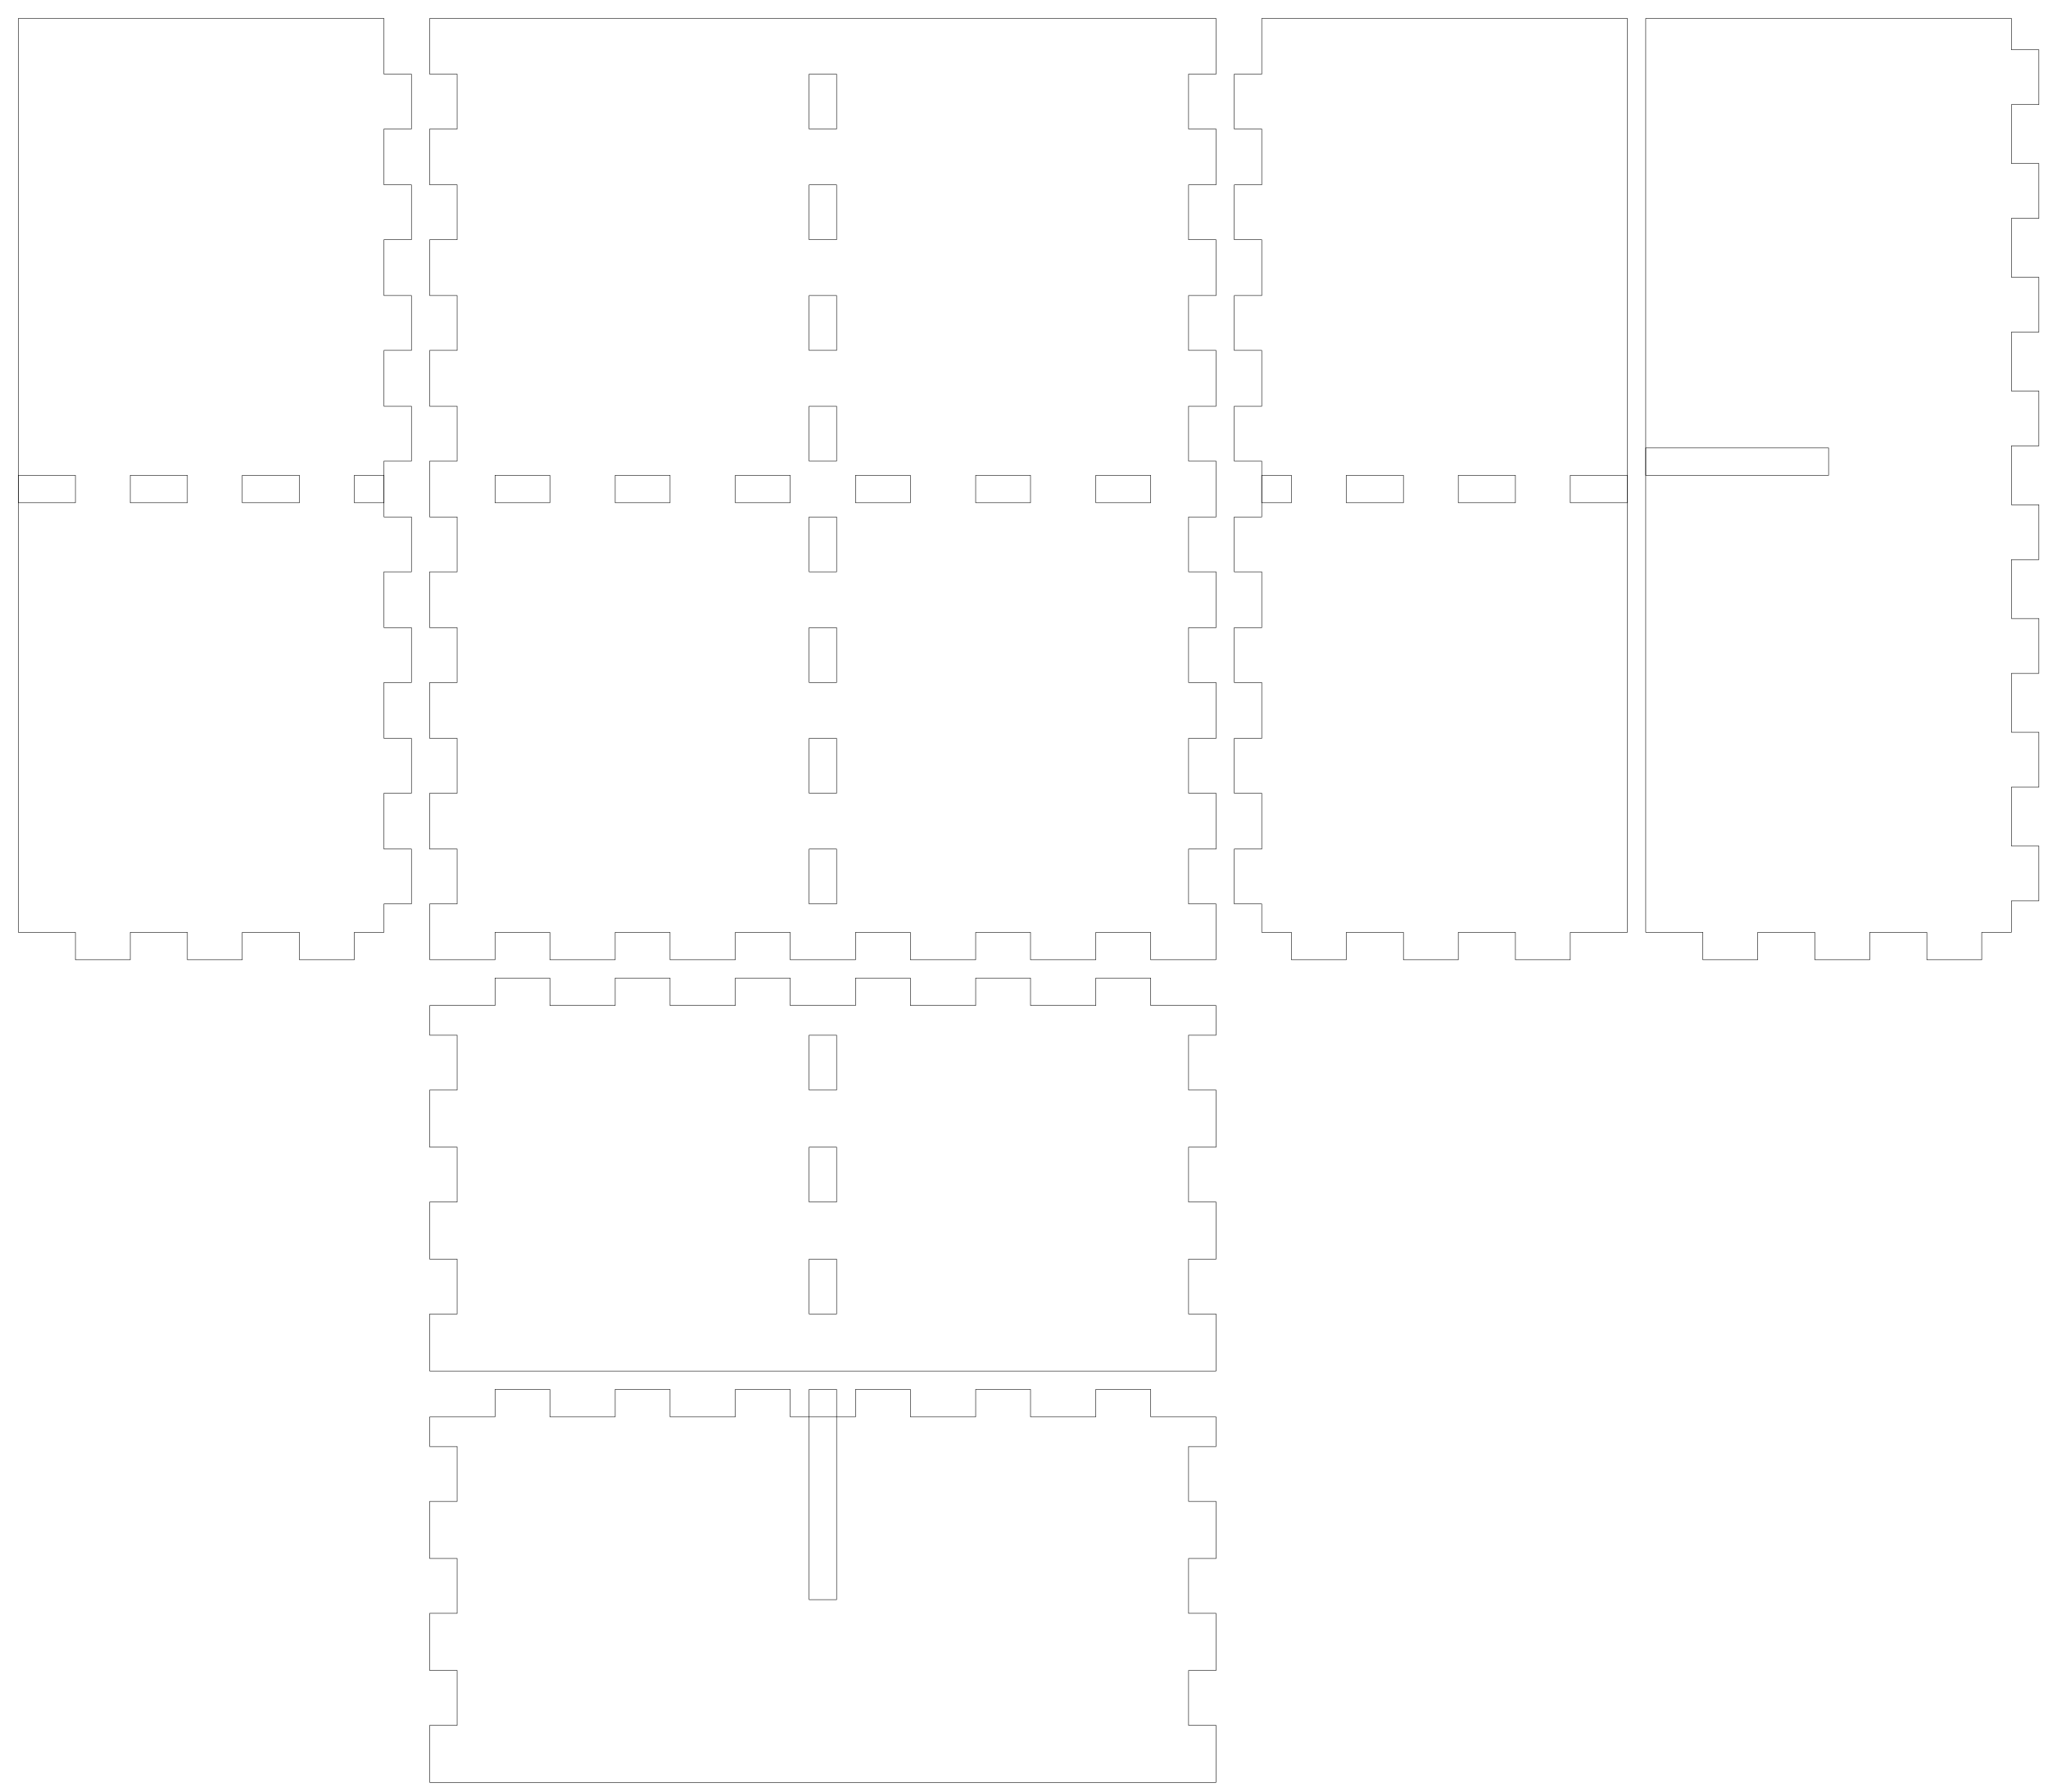
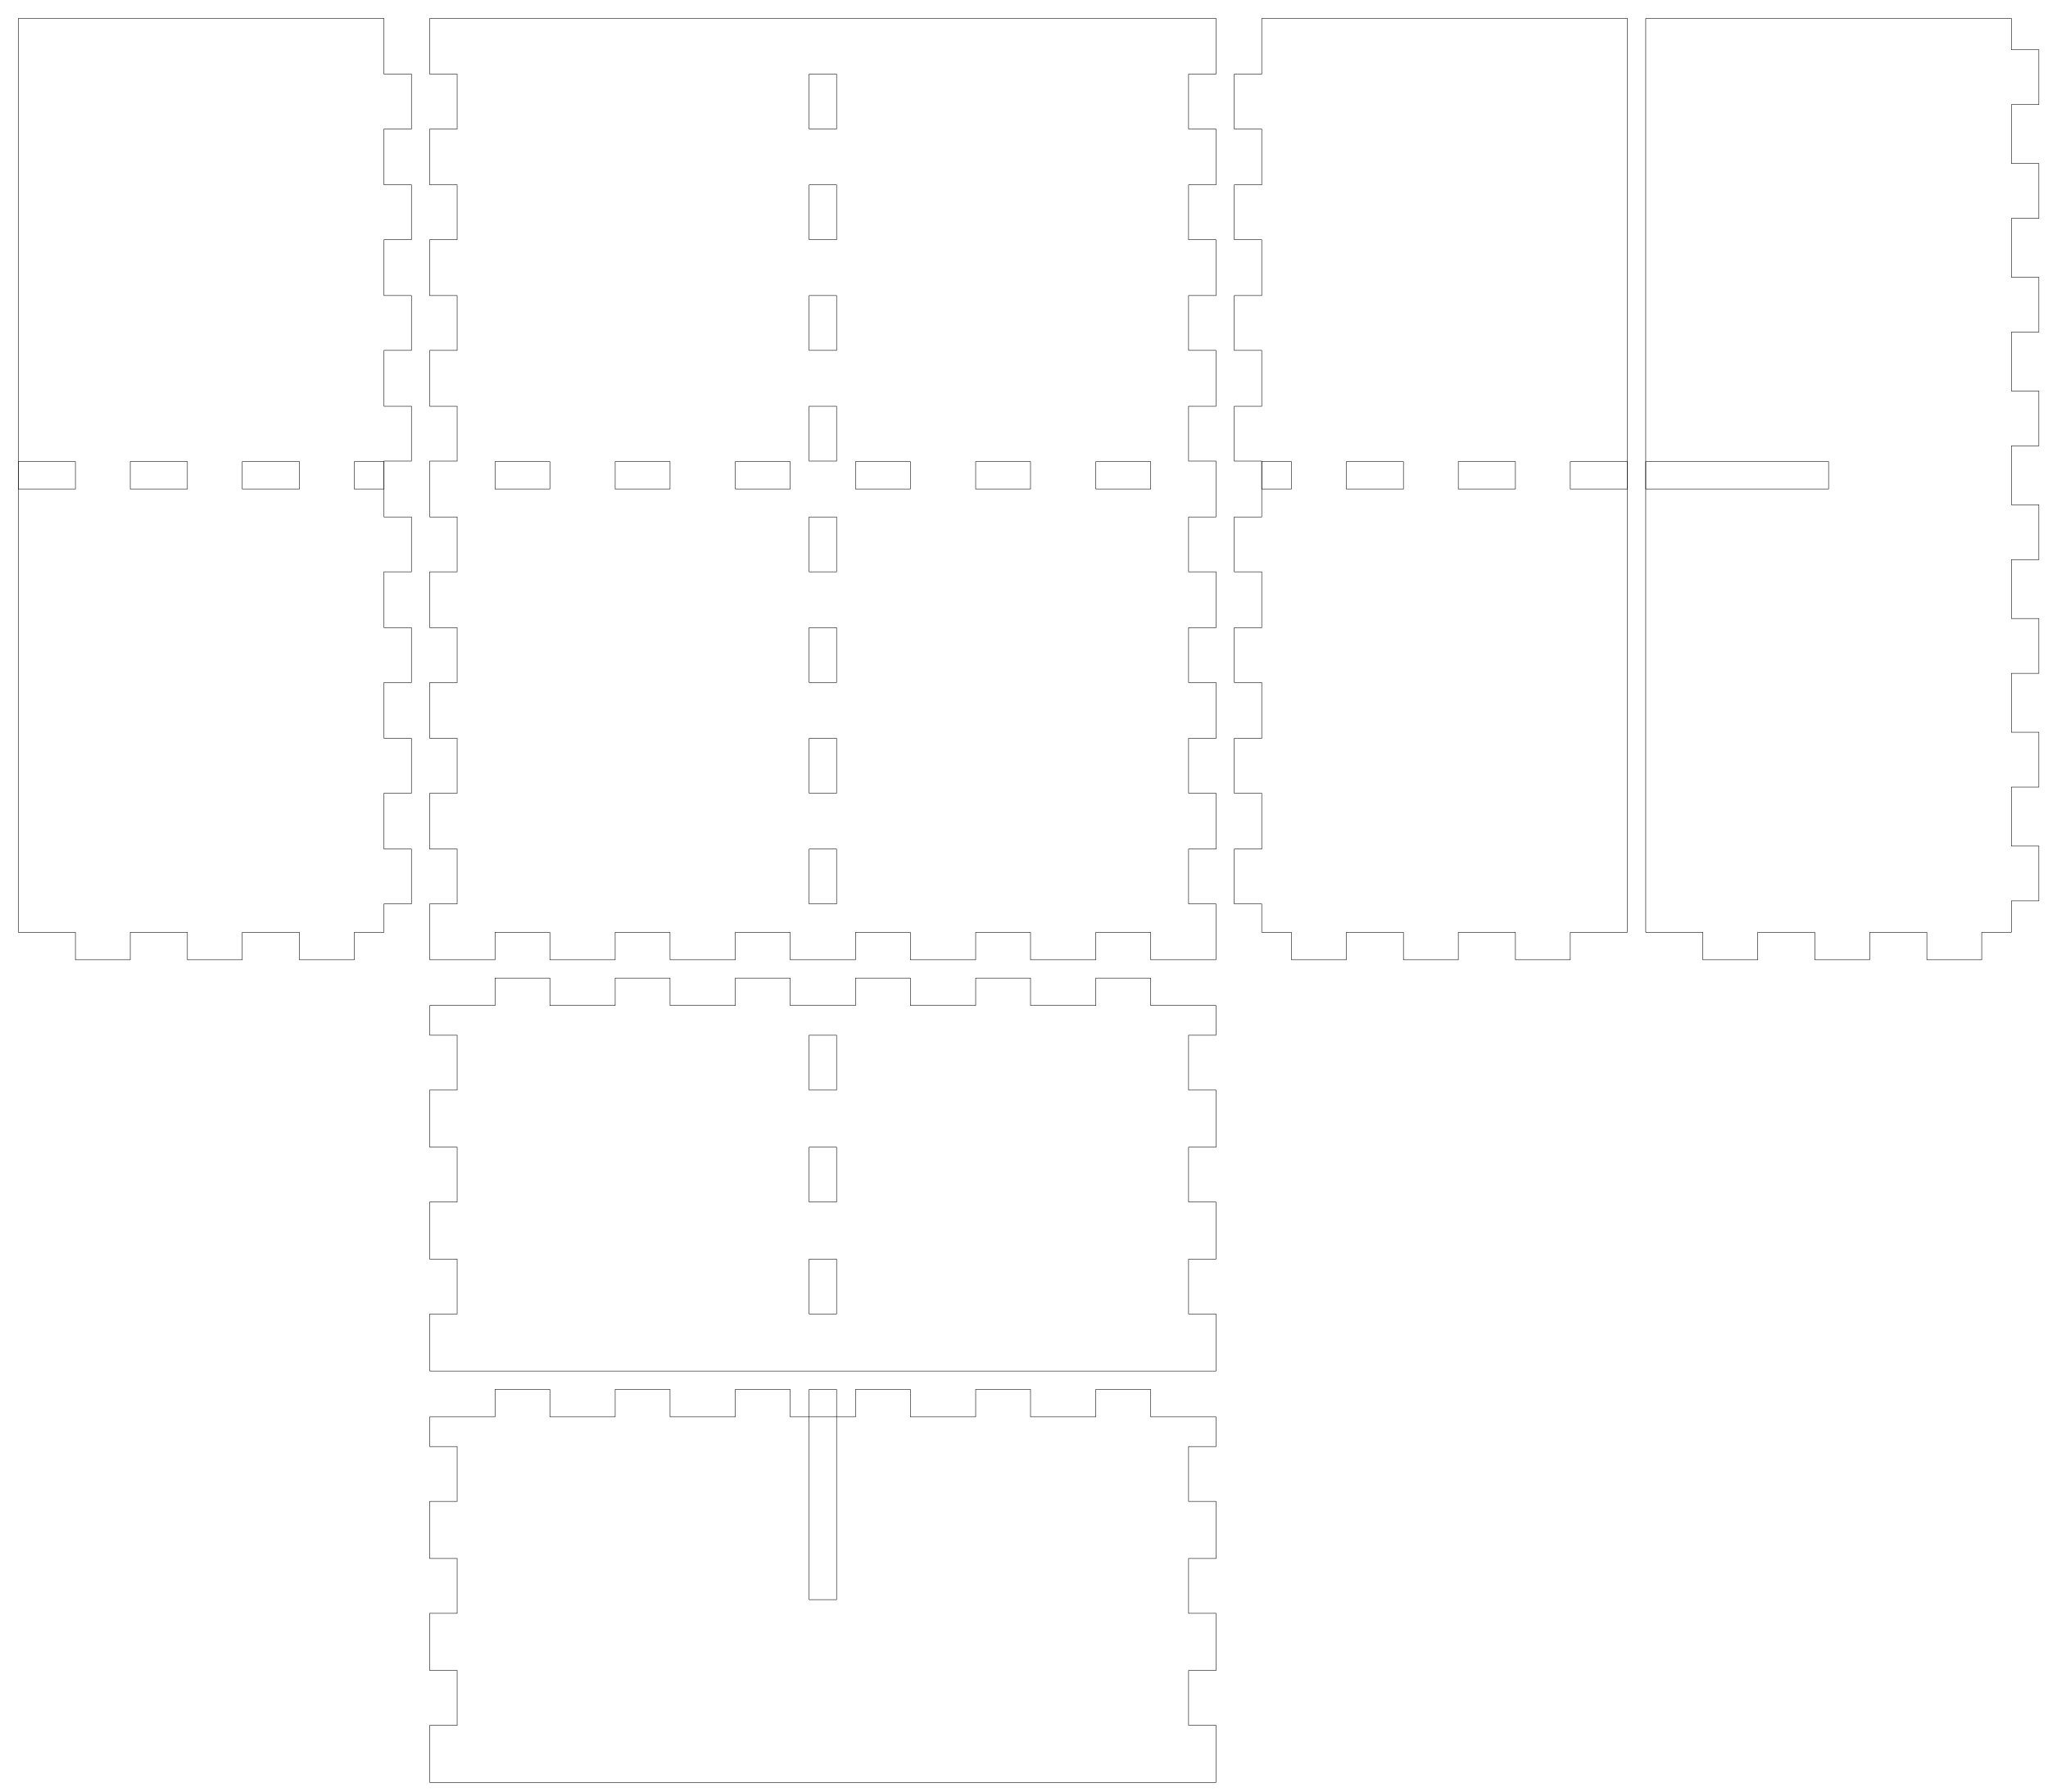
<svg xmlns="http://www.w3.org/2000/svg" width="224mm" height="196mm" viewBox="0 0 224 196" version="1.1" id="svg5">
  <defs id="defs2" />
  <g id="layer1">
    <g id="piece_001">
      <path id="side_001" style="fill:none;stroke:#000000;stroke-width:0.051" d="m 47 110 l 7.143 0 l 0 -3 l 6 0 l 0 3 l 7.143 0 l 0 -3 l 6 0 l 0 3 l 7.143 0 l 0 -3 l 6 0 l 0 3 l 7.143 0 l 0 -3 l 6 0 l 0 3 l 7.143 0 l 0 -3 l 6 0 l 0 3 l 7.143 0 l 0 -3 l 6 0 l 0 3 l 7.143 0" />
      <path id="side_002" style="fill:none;stroke:#000000;stroke-width:0.051" d="m 133 110 l 0 3.25 l -3 0 l 0 6 l 3 0 l 0 6.25 l -3 0 l 0 6 l 3 0 l 0 6.25 l -3 0 l 0 6 l 3 0 l 0 6.25" />
      <path id="hole_001" style="fill:none;stroke:#000000;stroke-width:0.051" d="m 88.5 113.25 l 0 6 l 3 0 l 0 -6 l -3 0 z" />
      <path id="hole_002" style="fill:none;stroke:#000000;stroke-width:0.051" d="m 88.5 125.5 l 0 6 l 3 0 l 0 -6 l -3 0 z" />
      <path id="hole_003" style="fill:none;stroke:#000000;stroke-width:0.051" d="m 88.5 137.75 l 0 6 l 3 0 l 0 -6 l -3 0 z" />
      <path id="side_003" style="fill:none;stroke:#000000;stroke-width:0.051" d="m 133 150 l -7.143 0 l 0 0 l -6 0 l 0 0 l -7.143 0 l 0 0 l -6 0 l 0 0 l -7.143 0 l 0 0 l -6 0 l 0 0 l -7.143 0 l 0 0 l -6 0 l 0 0 l -7.143 0 l 0 0 l -6 0 l 0 0 l -7.143 0 l 0 0 l -6 0 l 0 0 l -7.143 0" />
      <path id="side_004" style="fill:none;stroke:#000000;stroke-width:0.051" d="m 47 150 l 0 -6.25 l 3 0 l 0 -6 l -3 0 l 0 -6.25 l 3 0 l 0 -6 l -3 0 l 0 -6.25 l 3 0 l 0 -6 l -3 0 l 0 -3.25" />
    </g>
    <g id="xdivider_001">
      <path id="side_005" style="fill:none;stroke:#000000;stroke-width:0.051" d="m 47 155 l 7.143 0 l 0 -3 l 6 0 l 0 3 l 7.143 0 l 0 -3 l 6 0 l 0 3 l 7.143 0 l 0 -3 l 6 0 l 0 3 l 7.143 0 l 0 -3 l 6 0 l 0 3 l 7.143 0 l 0 -3 l 6 0 l 0 3 l 7.143 0 l 0 -3 l 6 0 l 0 3 l 7.143 0" />
      <path id="side_006" style="fill:none;stroke:#000000;stroke-width:0.051" d="m 133 155 l 0 3.25 l -3 0 l 0 6 l 3 0 l 0 6.25 l -3 0 l 0 6 l 3 0 l 0 6.25 l -3 0 l 0 6 l 3 0 l 0 6.25" />
-       <path id="slot_001" style="fill:none;stroke:#000000;stroke-width:0.051" d="m 88.5 152 l 0 23 l 3 0 l 0 -23 l -3 0 z" />
+       <path id="slot_001" style="fill:none;stroke:#000000;stroke-width:0.051" d="m 91.5 152 l 0 23 l -3 0 l 0 -23 l 3 0 z" />
      <path id="side_007" style="fill:none;stroke:#000000;stroke-width:0.051" d="m 133 195 l -7.143 0 l 0 0 l -6 0 l 0 0 l -7.143 0 l 0 0 l -6 0 l 0 0 l -7.143 0 l 0 0 l -6 0 l 0 0 l -7.143 0 l 0 0 l -6 0 l 0 0 l -7.143 0 l 0 0 l -6 0 l 0 0 l -7.143 0 l 0 0 l -6 0 l 0 0 l -7.143 0" />
      <path id="side_008" style="fill:none;stroke:#000000;stroke-width:0.051" d="m 47 195 l 0 -6.25 l 3 0 l 0 -6 l -3 0 l 0 -6.25 l 3 0 l 0 -6 l -3 0 l 0 -6.25 l 3 0 l 0 -6 l -3 0 l 0 -3.25" />
    </g>
    <g id="piece_002">
      <path id="side_009" style="fill:none;stroke:#000000;stroke-width:0.051" d="m 2 2 l 6.25 0 l 0 0 l 6 0 l 0 0 l 6.25 0 l 0 0 l 6 0 l 0 0 l 6.25 0 l 0 0 l 6 0 l 0 0 l 3.25 0" />
      <path id="side_010" style="fill:none;stroke:#000000;stroke-width:0.051" d="m 42 2 l 0 6.111 l 3 0 l 0 6 l -3 0 l 0 6.111 l 3 0 l 0 6 l -3 0 l 0 6.111 l 3 0 l 0 6 l -3 0 l 0 6.111 l 3 0 l 0 6 l -3 0 l 0 6.111 l 3 0 l 0 6 l -3 0 l 0 6.111 l 3 0 l 0 6 l -3 0 l 0 6.111 l 3 0 l 0 6 l -3 0 l 0 6.111 l 3 0 l 0 6 l -3 0 l 0 3.111" />
      <path id="side_011" style="fill:none;stroke:#000000;stroke-width:0.051" d="m 42 102 l -3.25 0 l 0 3 l -6 0 l 0 -3 l -6.25 0 l 0 3 l -6 0 l 0 -3 l -6.25 0 l 0 3 l -6 0 l 0 -3 l -6.25 0" />
-       <path id="hole_004" style="fill:none;stroke:#000000;stroke-width:0.051" d="m 42 52 l -3.25 0 l 0 3 l 3.25 0 l 0 -3 z" />
-       <path id="hole_005" style="fill:none;stroke:#000000;stroke-width:0.051" d="m 32.75 52 l -6.25 0 l 0 3 l 6.25 0 l 0 -3 z" />
-       <path id="hole_006" style="fill:none;stroke:#000000;stroke-width:0.051" d="m 20.5 52 l -6.25 0 l 0 3 l 6.25 0 l 0 -3 z" />
-       <path id="hole_007" style="fill:none;stroke:#000000;stroke-width:0.051" d="m 8.25 52 l -6.25 0 l 0 3 l 6.25 0 l 0 -3 z" />
+       <path id="hole_004" style="fill:none;stroke:#000000;stroke-width:0.051" d="m 42 53.5 l -3.25 0 l 0 -3 l 3.25 0 l 0 3 z" />
+       <path id="hole_005" style="fill:none;stroke:#000000;stroke-width:0.051" d="m 32.75 53.5 l -6.25 0 l 0 -3 l 6.25 0 l 0 3 z" />
+       <path id="hole_006" style="fill:none;stroke:#000000;stroke-width:0.051" d="m 20.5 53.5 l -6.25 0 l 0 -3 l 6.25 0 l 0 3 z" />
+       <path id="hole_007" style="fill:none;stroke:#000000;stroke-width:0.051" d="m 8.25 53.5 l -6.25 0 l 0 -3 l 6.25 0 l 0 3 z" />
      <path id="side_012" style="fill:none;stroke:#000000;stroke-width:0.051" d="m 2 102 l 0 -3.111 l 0 0 l 0 -6 l 0 0 l 0 -6.111 l 0 0 l 0 -6 l 0 0 l 0 -6.111 l 0 0 l 0 -6 l 0 0 l 0 -6.111 l 0 0 l 0 -6 l 0 0 l 0 -6.111 l 0 0 l 0 -6 l 0 0 l 0 -6.111 l 0 0 l 0 -6 l 0 0 l 0 -6.111 l 0 0 l 0 -6 l 0 0 l 0 -6.111 l 0 0 l 0 -6 l 0 0 l 0 -6.111" />
    </g>
    <g id="ydivider_001">
      <path id="side_013" style="fill:none;stroke:#000000;stroke-width:0.051" d="m 180 2 l 6.25 0 l 0 0 l 6 0 l 0 0 l 6.25 0 l 0 0 l 6 0 l 0 0 l 6.25 0 l 0 0 l 6 0 l 0 0 l 3.25 0" />
-       <path id="slot_002" style="fill:none;stroke:#000000;stroke-width:0.051" d="m 180 49 l 20 0 l 0 3 l -20 0 l 0 -3 z" />
+       <path id="slot_002" style="fill:none;stroke:#000000;stroke-width:0.051" d="m 180 50.5 l 20 0 l 0 3 l -20 0 l 0 -3 z" />
      <path id="side_014" style="fill:none;stroke:#000000;stroke-width:0.051" d="m 220 2 l 0 3.444 l 3 0 l 0 6 l -3 0 l 0 6.444 l 3 0 l 0 6 l -3 0 l 0 6.444 l 3 0 l 0 6 l -3 0 l 0 6.444 l 3 0 l 0 6 l -3 0 l 0 6.444 l 3 0 l 0 6 l -3 0 l 0 6.444 l 3 0 l 0 6 l -3 0 l 0 6.444 l 3 0 l 0 6 l -3 0 l 0 6.444 l 3 0 l 0 6 l -3 0 l 0 3.444" />
      <path id="side_015" style="fill:none;stroke:#000000;stroke-width:0.051" d="m 220 102 l -3.25 0 l 0 3 l -6 0 l 0 -3 l -6.25 0 l 0 3 l -6 0 l 0 -3 l -6.25 0 l 0 3 l -6 0 l 0 -3 l -6.25 0" />
      <path id="side_016" style="fill:none;stroke:#000000;stroke-width:0.051" d="m 180 102 l 0 -3.444 l 0 0 l 0 -6 l 0 0 l 0 -6.444 l 0 0 l 0 -6 l 0 0 l 0 -6.444 l 0 0 l 0 -6 l 0 0 l 0 -6.444 l 0 0 l 0 -6 l 0 0 l 0 -6.444 l 0 0 l 0 -6 l 0 0 l 0 -6.444 l 0 0 l 0 -6 l 0 0 l 0 -6.444 l 0 0 l 0 -6 l 0 0 l 0 -6.444 l 0 0 l 0 -6 l 0 0 l 0 -3.444" />
    </g>
    <g id="piece_003">
      <path id="side_017" style="fill:none;stroke:#000000;stroke-width:0.051" d="m 47 2 l 7.143 0 l 0 0 l 6 0 l 0 0 l 7.143 0 l 0 0 l 6 0 l 0 0 l 7.143 0 l 0 0 l 6 0 l 0 0 l 7.143 0 l 0 0 l 6 0 l 0 0 l 7.143 0 l 0 0 l 6 0 l 0 0 l 7.143 0 l 0 0 l 6 0 l 0 0 l 7.143 0" />
      <path id="side_018" style="fill:none;stroke:#000000;stroke-width:0.051" d="m 133 2 l 0 6.111 l -3 0 l 0 6 l 3 0 l 0 6.111 l -3 0 l 0 6 l 3 0 l 0 6.111 l -3 0 l 0 6 l 3 0 l 0 6.111 l -3 0 l 0 6 l 3 0 l 0 6.111 l -3 0 l 0 6 l 3 0 l 0 6.111 l -3 0 l 0 6 l 3 0 l 0 6.111 l -3 0 l 0 6 l 3 0 l 0 6.111 l -3 0 l 0 6 l 3 0 l 0 6.111" />
      <path id="hole_008" style="fill:none;stroke:#000000;stroke-width:0.051" d="m 88.5 8.111 l 0 6 l 3 0 l 0 -6 l -3 0 z" />
      <path id="hole_009" style="fill:none;stroke:#000000;stroke-width:0.051" d="m 88.5 20.222 l 0 6 l 3 0 l 0 -6 l -3 0 z" />
      <path id="hole_010" style="fill:none;stroke:#000000;stroke-width:0.051" d="m 88.5 32.333 l 0 6 l 3 0 l 0 -6 l -3 0 z" />
      <path id="hole_011" style="fill:none;stroke:#000000;stroke-width:0.051" d="m 88.5 44.444 l 0 6 l 3 0 l 0 -6 l -3 0 z" />
      <path id="hole_012" style="fill:none;stroke:#000000;stroke-width:0.051" d="m 88.5 56.556 l 0 6 l 3 0 l 0 -6 l -3 0 z" />
      <path id="hole_013" style="fill:none;stroke:#000000;stroke-width:0.051" d="m 88.5 68.667 l 0 6 l 3 0 l 0 -6 l -3 0 z" />
      <path id="hole_014" style="fill:none;stroke:#000000;stroke-width:0.051" d="m 88.5 80.778 l 0 6 l 3 0 l 0 -6 l -3 0 z" />
      <path id="hole_015" style="fill:none;stroke:#000000;stroke-width:0.051" d="m 88.5 92.889 l 0 6 l 3 0 l 0 -6 l -3 0 z" />
      <path id="side_019" style="fill:none;stroke:#000000;stroke-width:0.051" d="m 133 105 l -7.143 0 l 0 -3 l -6 0 l 0 3 l -7.143 0 l 0 -3 l -6 0 l 0 3 l -7.143 0 l 0 -3 l -6 0 l 0 3 l -7.143 0 l 0 -3 l -6 0 l 0 3 l -7.143 0 l 0 -3 l -6 0 l 0 3 l -7.143 0 l 0 -3 l -6 0 l 0 3 l -7.143 0" />
-       <path id="hole_016" style="fill:none;stroke:#000000;stroke-width:0.051" d="m 125.857 52 l -6 0 l 0 3 l 6 0 l 0 -3 z" />
-       <path id="hole_017" style="fill:none;stroke:#000000;stroke-width:0.051" d="m 112.714 52 l -6 0 l 0 3 l 6 0 l 0 -3 z" />
-       <path id="hole_018" style="fill:none;stroke:#000000;stroke-width:0.051" d="m 99.571 52 l -6 0 l 0 3 l 6 0 l 0 -3 z" />
-       <path id="hole_019" style="fill:none;stroke:#000000;stroke-width:0.051" d="m 86.429 52 l -6 0 l 0 3 l 6 0 l 0 -3 z" />
-       <path id="hole_020" style="fill:none;stroke:#000000;stroke-width:0.051" d="m 73.286 52 l -6 0 l 0 3 l 6 0 l 0 -3 z" />
-       <path id="hole_021" style="fill:none;stroke:#000000;stroke-width:0.051" d="m 60.143 52 l -6 0 l 0 3 l 6 0 l 0 -3 z" />
+       <path id="hole_016" style="fill:none;stroke:#000000;stroke-width:0.051" d="m 125.857 50.5 l -6 0 l 0 3 l 6 0 l 0 -3 z" />
+       <path id="hole_017" style="fill:none;stroke:#000000;stroke-width:0.051" d="m 112.714 50.5 l -6 0 l 0 3 l 6 0 l 0 -3 z" />
+       <path id="hole_018" style="fill:none;stroke:#000000;stroke-width:0.051" d="m 99.571 50.5 l -6 0 l 0 3 l 6 0 l 0 -3 z" />
+       <path id="hole_019" style="fill:none;stroke:#000000;stroke-width:0.051" d="m 86.429 50.5 l -6 0 l 0 3 l 6 0 l 0 -3 z" />
+       <path id="hole_020" style="fill:none;stroke:#000000;stroke-width:0.051" d="m 73.286 50.5 l -6 0 l 0 3 l 6 0 l 0 -3 z" />
+       <path id="hole_021" style="fill:none;stroke:#000000;stroke-width:0.051" d="m 60.143 50.5 l -6 0 l 0 3 l 6 0 l 0 -3 z" />
      <path id="side_020" style="fill:none;stroke:#000000;stroke-width:0.051" d="m 47 105 l 0 -6.111 l 3 0 l 0 -6 l -3 0 l 0 -6.111 l 3 0 l 0 -6 l -3 0 l 0 -6.111 l 3 0 l 0 -6 l -3 0 l 0 -6.111 l 3 0 l 0 -6 l -3 0 l 0 -6.111 l 3 0 l 0 -6 l -3 0 l 0 -6.111 l 3 0 l 0 -6 l -3 0 l 0 -6.111 l 3 0 l 0 -6 l -3 0 l 0 -6.111 l 3 0 l 0 -6 l -3 0 l 0 -6.111" />
    </g>
    <g id="piece_004">
      <path id="side_021" style="fill:none;stroke:#000000;stroke-width:0.051" d="m 138 2 l 3.25 0 l 0 0 l 6 0 l 0 0 l 6.25 0 l 0 0 l 6 0 l 0 0 l 6.25 0 l 0 0 l 6 0 l 0 0 l 6.25 0" />
      <path id="side_022" style="fill:none;stroke:#000000;stroke-width:0.051" d="m 178 2 l 0 6.111 l 0 0 l 0 6 l 0 0 l 0 6.111 l 0 0 l 0 6 l 0 0 l 0 6.111 l 0 0 l 0 6 l 0 0 l 0 6.111 l 0 0 l 0 6 l 0 0 l 0 6.111 l 0 0 l 0 6 l 0 0 l 0 6.111 l 0 0 l 0 6 l 0 0 l 0 6.111 l 0 0 l 0 6 l 0 0 l 0 6.111 l 0 0 l 0 6 l 0 0 l 0 3.111" />
      <path id="side_023" style="fill:none;stroke:#000000;stroke-width:0.051" d="m 178 102 l -6.25 0 l 0 3 l -6 0 l 0 -3 l -6.25 0 l 0 3 l -6 0 l 0 -3 l -6.25 0 l 0 3 l -6 0 l 0 -3 l -3.25 0" />
-       <path id="hole_022" style="fill:none;stroke:#000000;stroke-width:0.051" d="m 178 52 l -6.25 0 l 0 3 l 6.25 0 l 0 -3 z" />
-       <path id="hole_023" style="fill:none;stroke:#000000;stroke-width:0.051" d="m 165.75 52 l -6.25 0 l 0 3 l 6.25 0 l 0 -3 z" />
-       <path id="hole_024" style="fill:none;stroke:#000000;stroke-width:0.051" d="m 153.5 52 l -6.25 0 l 0 3 l 6.25 0 l 0 -3 z" />
-       <path id="hole_025" style="fill:none;stroke:#000000;stroke-width:0.051" d="m 141.25 52 l -3.25 0 l 0 3 l 3.25 0 l 0 -3 z" />
+       <path id="hole_022" style="fill:none;stroke:#000000;stroke-width:0.051" d="m 178 53.5 l -6.25 0 l 0 -3 l 6.25 0 l 0 3 z" />
+       <path id="hole_023" style="fill:none;stroke:#000000;stroke-width:0.051" d="m 165.75 53.5 l -6.25 0 l 0 -3 l 6.25 0 l 0 3 z" />
+       <path id="hole_024" style="fill:none;stroke:#000000;stroke-width:0.051" d="m 153.5 53.5 l -6.25 0 l 0 -3 l 6.25 0 l 0 3 z" />
+       <path id="hole_025" style="fill:none;stroke:#000000;stroke-width:0.051" d="m 141.25 53.5 l -3.25 0 l 0 -3 l 3.25 0 l 0 3 z" />
      <path id="side_024" style="fill:none;stroke:#000000;stroke-width:0.051" d="m 138 102 l 0 -3.111 l -3 0 l 0 -6 l 3 0 l 0 -6.111 l -3 0 l 0 -6 l 3 0 l 0 -6.111 l -3 0 l 0 -6 l 3 0 l 0 -6.111 l -3 0 l 0 -6 l 3 0 l 0 -6.111 l -3 0 l 0 -6 l 3 0 l 0 -6.111 l -3 0 l 0 -6 l 3 0 l 0 -6.111 l -3 0 l 0 -6 l 3 0 l 0 -6.111 l -3 0 l 0 -6 l 3 0 l 0 -6.111" />
    </g>
  </g>
</svg>
